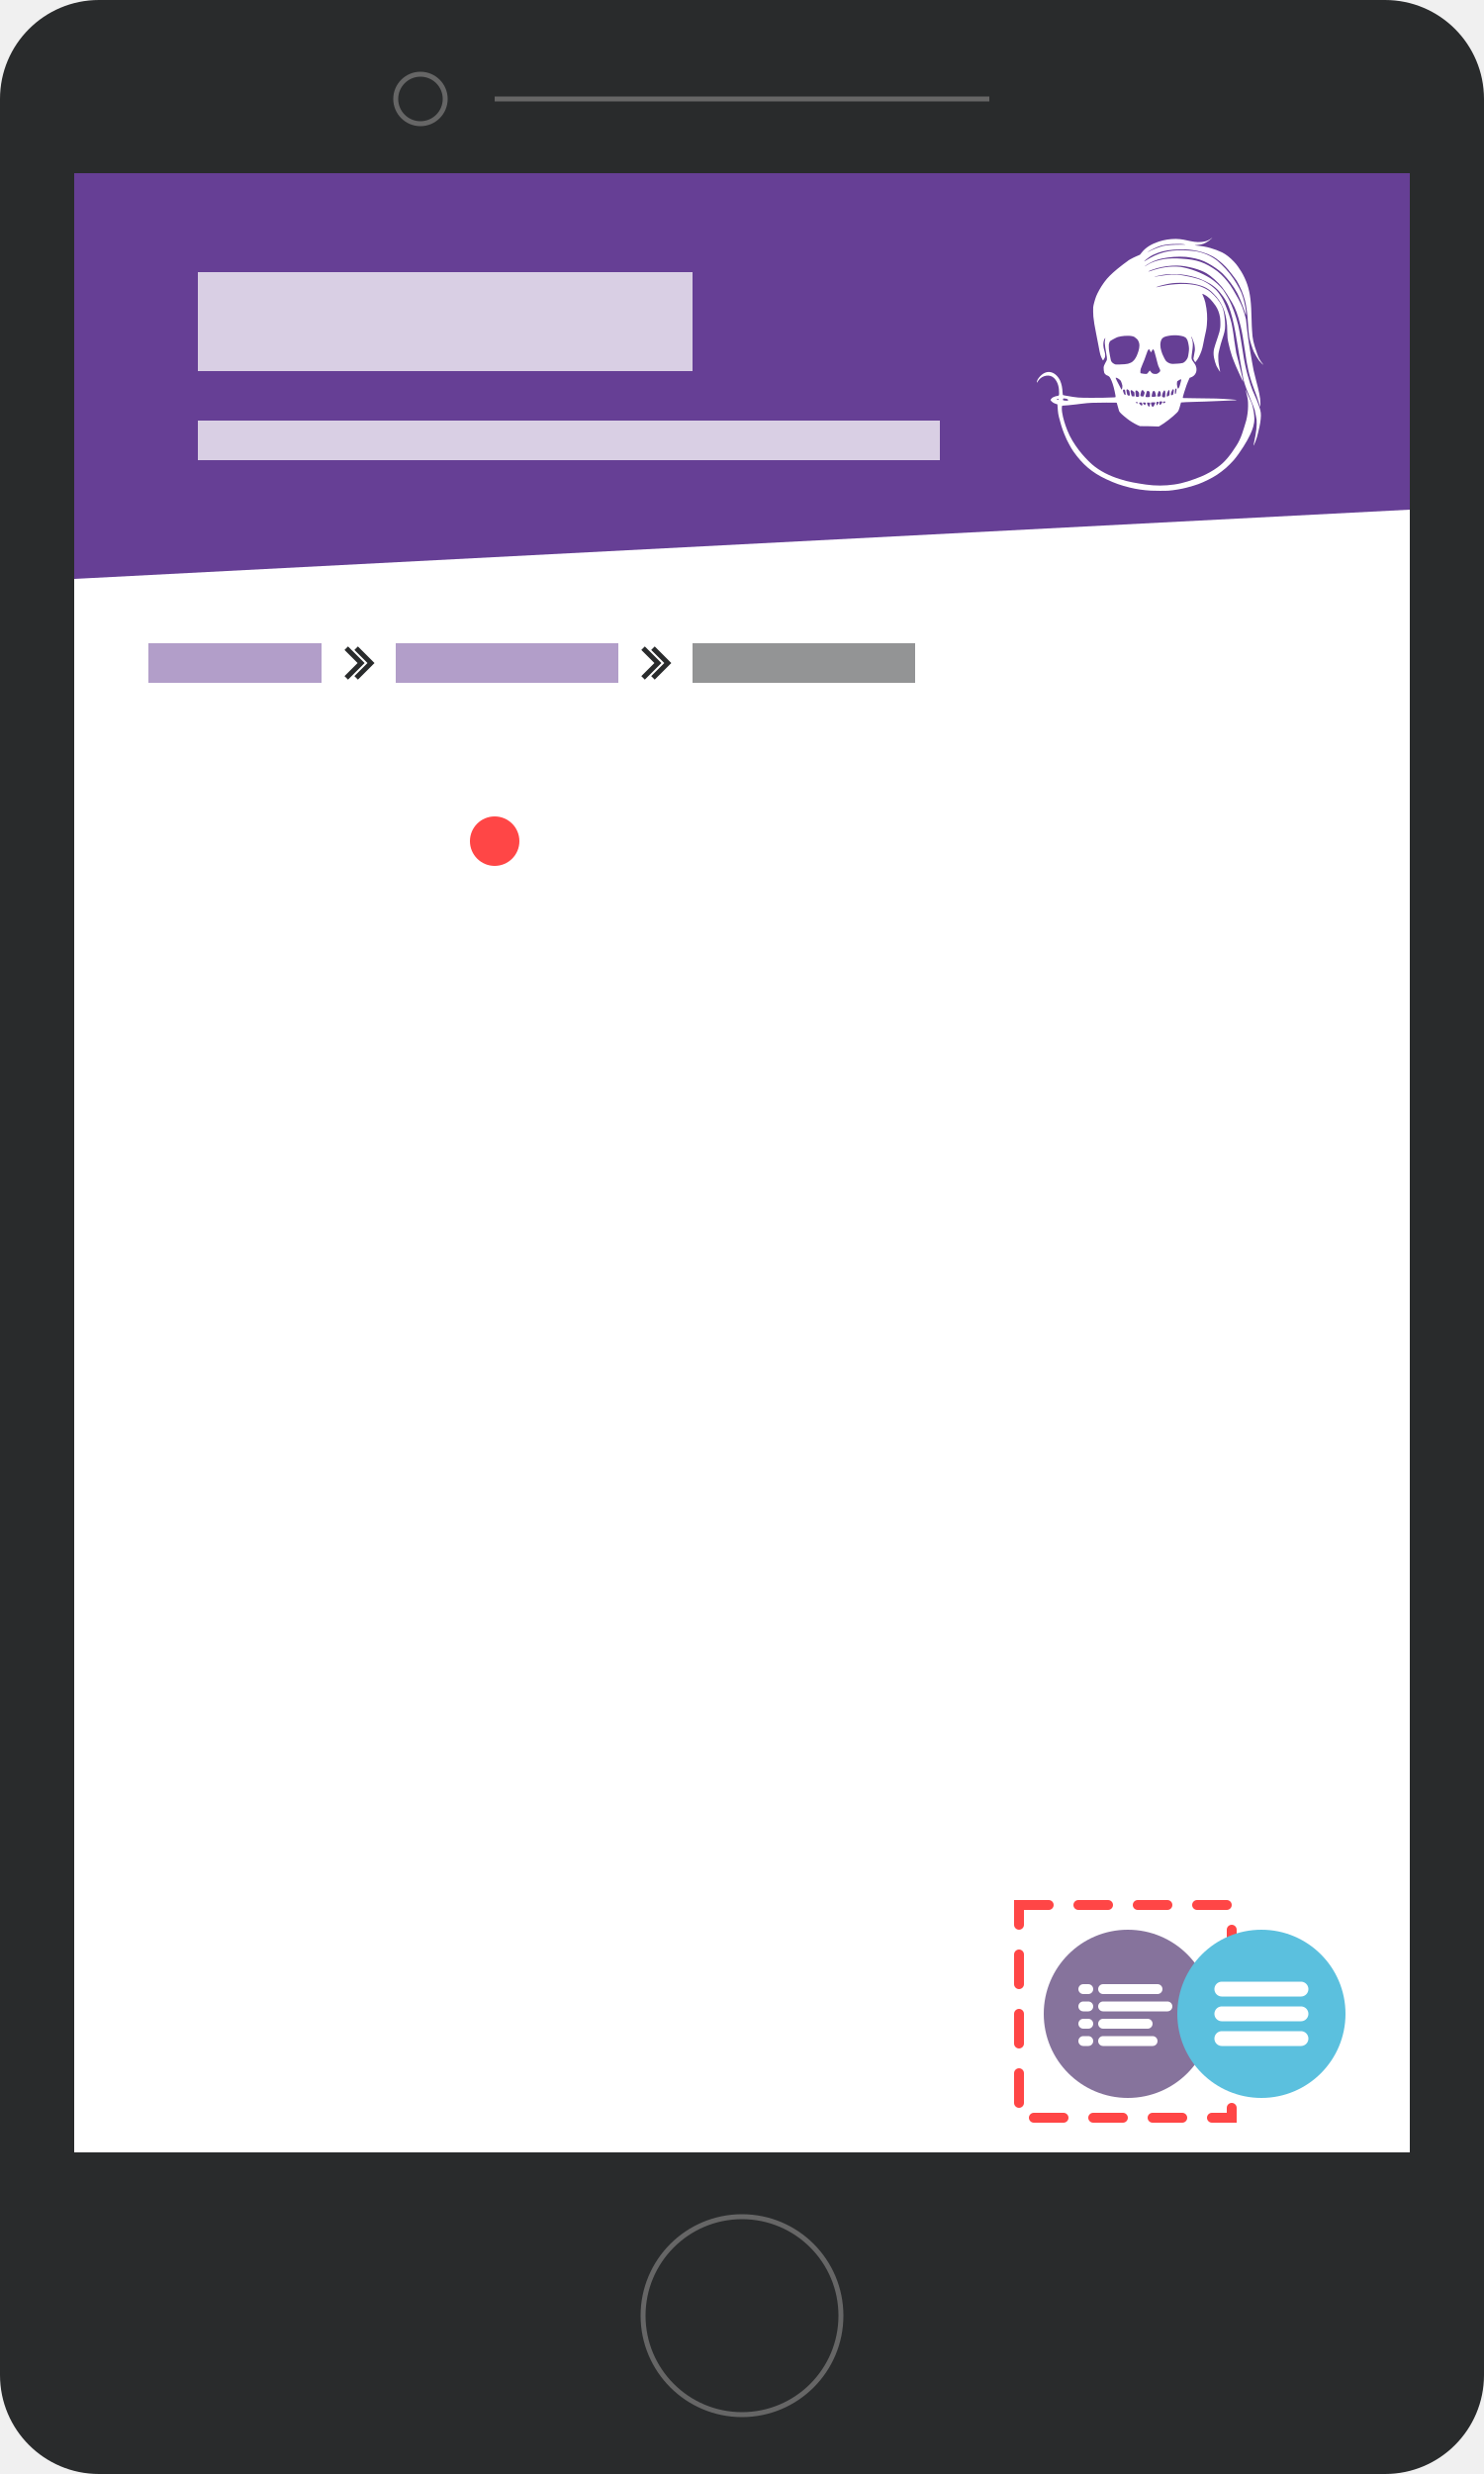
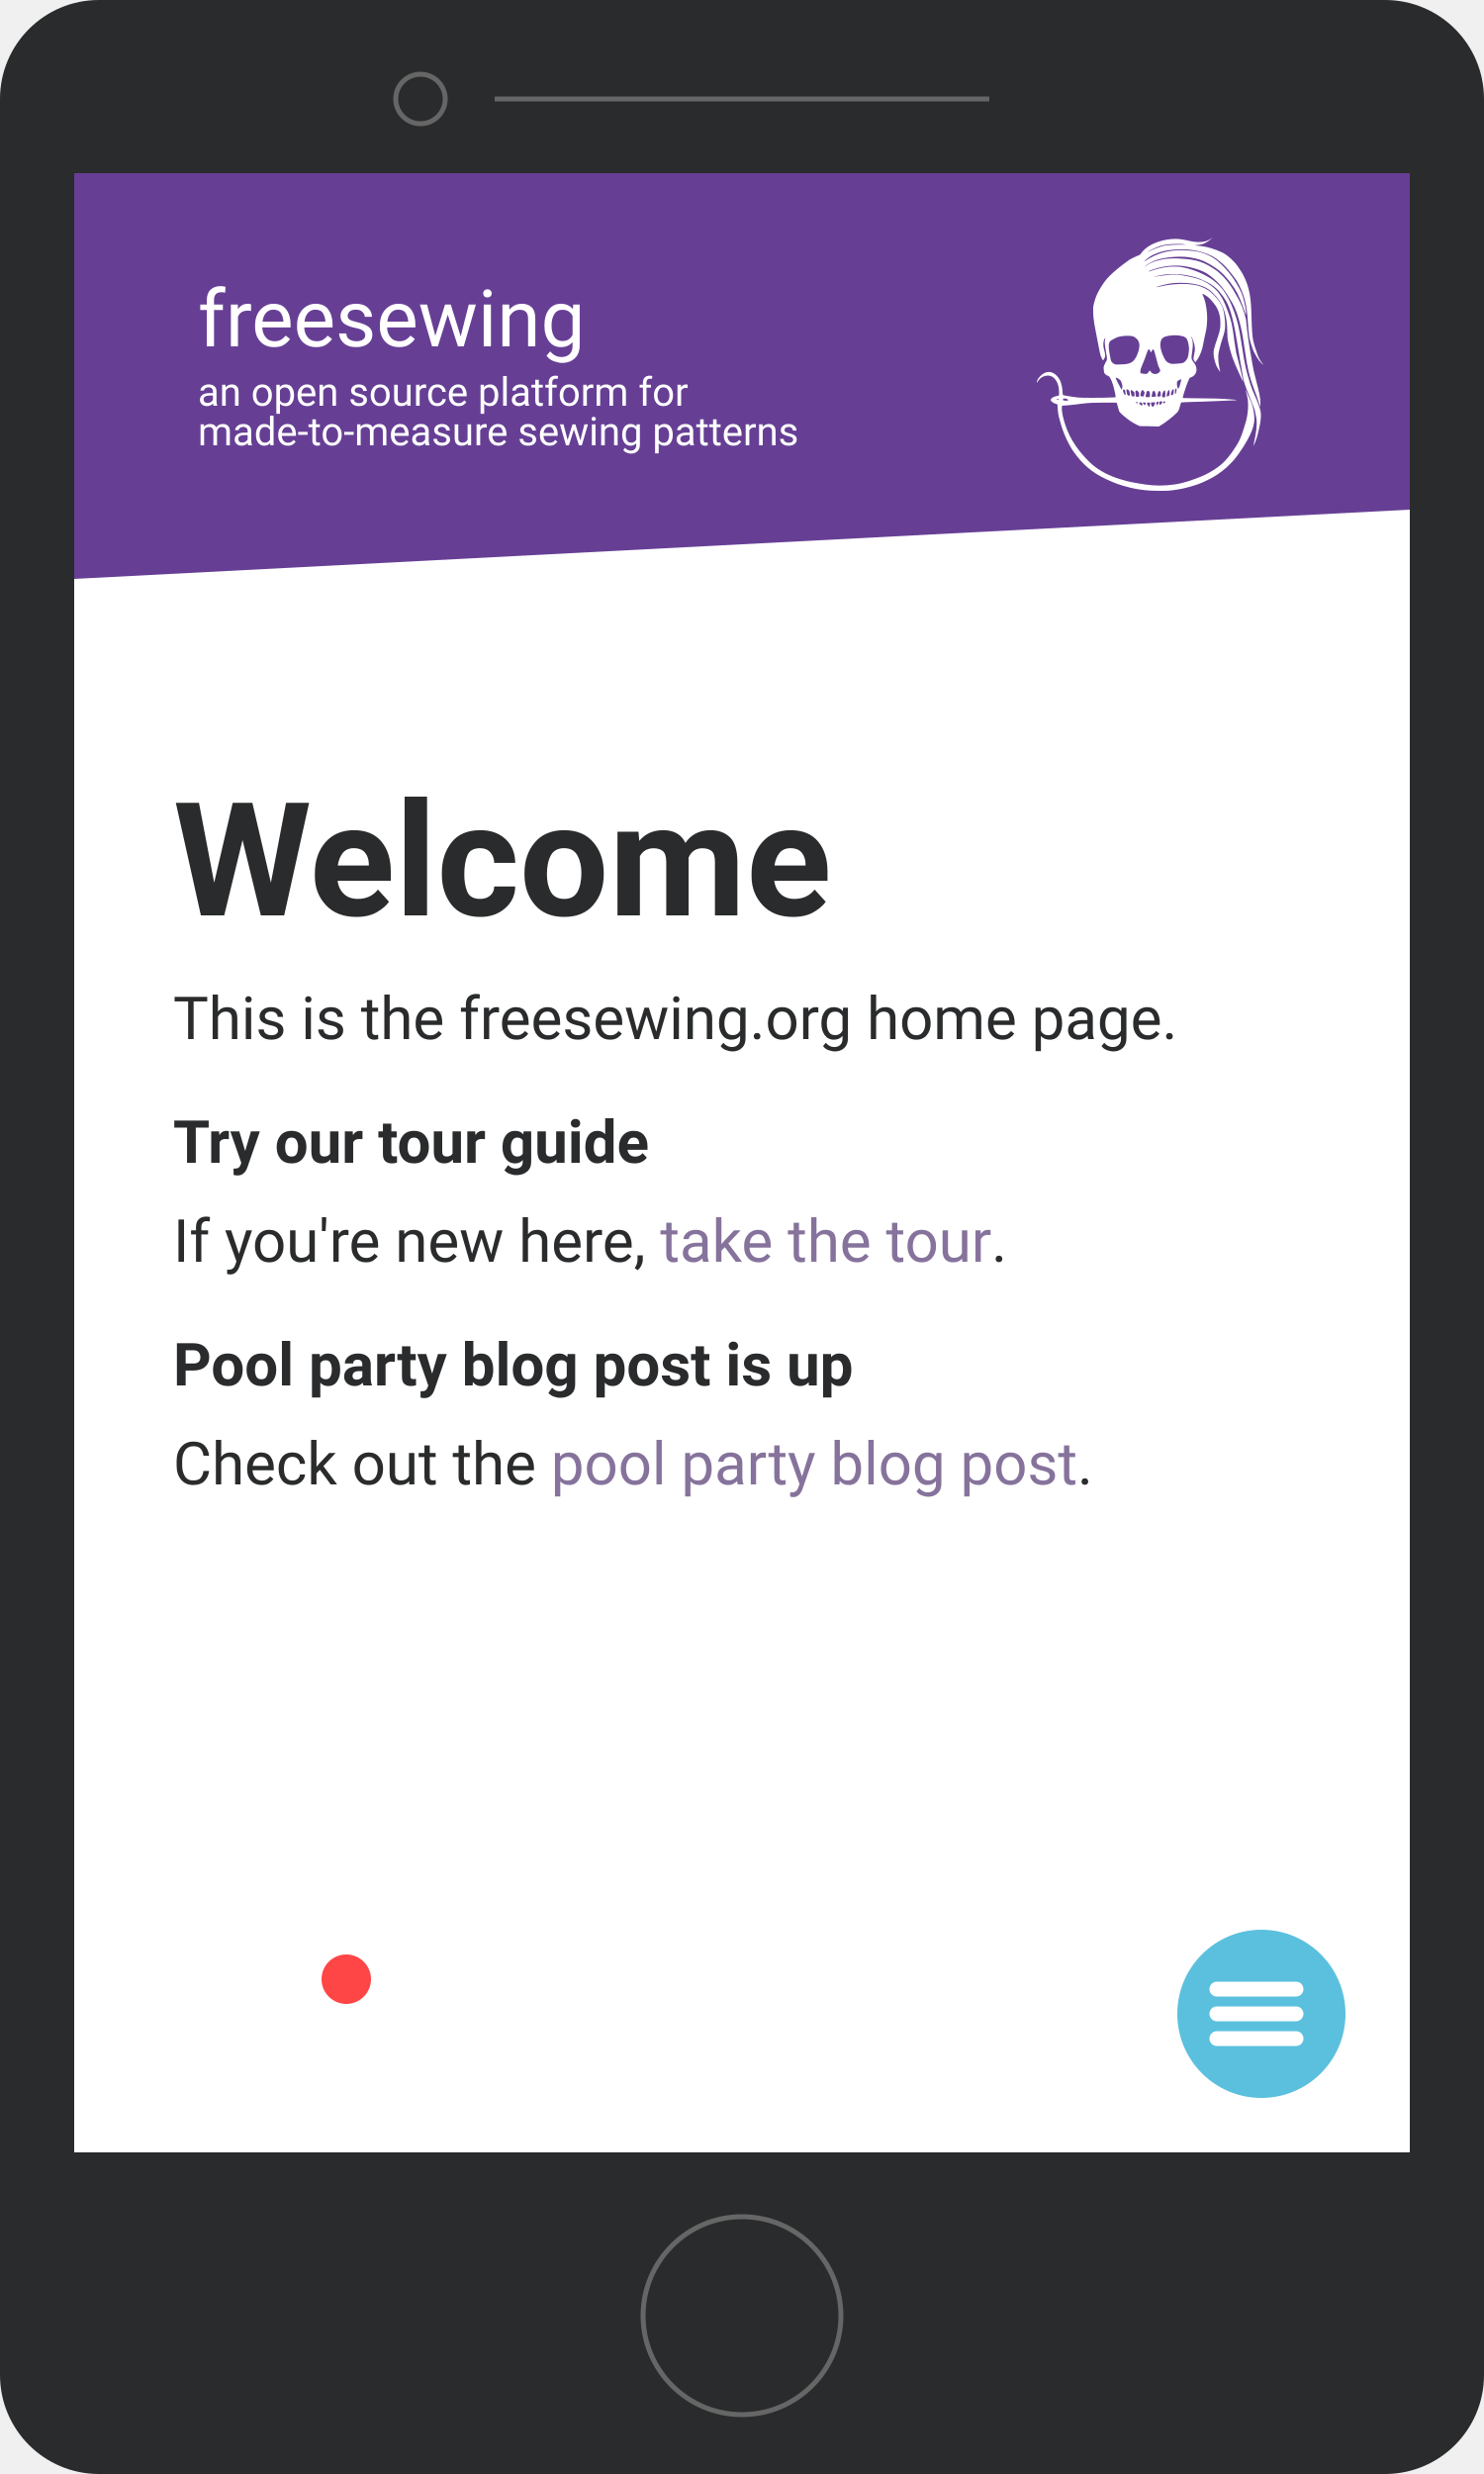
<svg xmlns="http://www.w3.org/2000/svg" xmlns:xlink="http://www.w3.org/1999/xlink" width="300" height="500" viewBox="0 0 300 500">
  <defs>
    <g id="raquo">
-       <path d="M 0 -3 L 3 0 L 0 3 M 2 -3 L 5 0 L 2 3" style="fill: none; stroke: #292b2c; stroke-width: 1" />
+       <path d="M 0 -1.5 L 1.5 0 L 0 1.5 M 1 -1.5 L 2.5 0 L 1 1.5" style="fill: none; stroke: #292b2c; stroke-width: 0.5" />
    </g>
  </defs>
-   <g id="phone">
+   <g>
    <rect height="500" width="300" rx="20" ry="20" x="0" y="0" style="fill: #292b2c; stroke: none" />
    <rect height="400" width="270" x="15" y="35" style="fill: #fff; stroke: none" />
    <circle cx="150" cy="468" r="20" style="fill: none; stroke: #666666; stroke-width: 1px" />
    <path d="M 100,20 L 200,20" style="fill: none; stroke: #666666; stroke-width: 1px" />
    <circle cx="85" cy="20" r="5" style="fill: none; stroke: #666666; stroke-width: 1px" />
  </g>
-   <rect height="1" width="1" x="-1" y="-1">
-     <animate attributeType="CSS" attributeName="visibility" from="hide" to="hide" begin="0;loop.end" dur="8s" id="loop" />
-   </rect>
-   <g id="site">
+   <g>
    <path d="M 15,35 L 285,35 L 285,103 L 15, 117 z" style="fill: #663f95; stroke: none" id="header" />
-     <rect height="20" width="100" x="40" y="55" style="fill: #fff; fill-opacity: 0.75; stroke: none" id="title" />
-     <rect height="8" width="150" x="40" y="85" style="fill: #fff; fill-opacity: 0.75; stroke: none" id="subtitle" />
-     <rect height="8" width="35" x="30" y="130" style="fill: #663f95; fill-opacity: 0.5; stroke: none" id="breadcrumb-1" />
-     <use x="70" y="134" xlink:href="#raquo" />
-     <rect height="8" width="45" x="80" y="130" style="fill: #663f95; fill-opacity: 0.5; stroke: none" id="breadcrumb-2" />
-     <use x="130" y="134" xlink:href="#raquo" />
-     <path d="M 206,385 l43,0 0,43 l-43,0 z" style="fill: none; stroke: #ff4646; stroke-width: 2px; stroke-dasharray: 6,6; stroke-linecap: round; stroke-dashoffset: 12;">
-       <animate attributeType="CSS" attributeName="stroke-dashoffset" from="0" to="12" begin="0s" dur="1s" repeatDur="indefinite" />
-     </path>
-     <circle cx="228" cy="407" r="17" style="fill: #86739c; stroke: none" id="toc-burger">
-       <animate attributeType="CSS" attributeName="fill-opacity" from="1" to="1" values="1; 0.4; 1" keyTimes="0; 0.5; 1" begin="0s" dur="1s" repeatDur="indefinite" />
-     </circle>
-     <path d="M 219, 402 l 1,0 m 3,0 l 11,0 m -15,3.5 l 1,0 m3,0 l 13,0 m -17,3.5 l 1,0 m 3,0 l9,0 m -13,3.5 l1,0 m3,0 l10,0" style="fill: none; stroke: #fff; stroke-width: 2; stroke-linecap: round;" />
-     <rect height="8" width="45" x="140" y="130" style="fill: #292b2c; fill-opacity: 0.5; stroke: none" />
-     <circle cx="255" cy="407" r="17" style="fill: #5bc0de; stroke: none" id="menu-burger" />
-     <path d="M 247, 407 l 16,0 m 0,5 l -16,0 m 0,-10 l 16,0" style="fill: none; stroke: #fff; stroke-width: 3; stroke-linecap: round;" />
+     <g id="title">
+       <text x="40" y="70" style="font-family: -apple-system, system-ui, BlinkMacSystemFont, 'Segoe UI', Roboto, 'Helvetica Neue', Arial, sans-serif; fill: #fff; font-size: 16px;">freesewing</text>
+       <text x="40" y="82" style="font-family: -apple-system, system-ui, BlinkMacSystemFont, 'Segoe UI', Roboto, 'Helvetica Neue', Arial, sans-serif; fill: #fff; font-size: 8px;">an open source platform for 
+                 <tspan x="40" dy="8">made-to-measure sewing patterns</tspan>
+       </text>
+     </g>
+     <g style="opacity: 0;">
+       <text x="40" y="135" style="font-family: -apple-system, system-ui, BlinkMacSystemFont, 'Segoe UI', Roboto, 'Helvetica Neue', Arial, sans-serif; fill: #86739c; font-size: 10px;">Home</text>
+       <use x="71" y="132" xlink:href="#raquo" />
+       <text x="78" y="135" style="font-family: -apple-system, system-ui, BlinkMacSystemFont, 'Segoe UI', Roboto, 'Helvetica Neue', Arial, sans-serif; fill: #292b2c; font-size: 10px;">About freesewing</text>
+       <animate attributeType="CSS" attributeName="opacity" from="0" to="1" begin="loop.begin+4s" dur="0.2s" fill="freeze" />
+       <animate attributeType="CSS" attributeName="opacity" from="1" to="0" begin="loop.begin+8s" dur="0.2s" fill="freeze" />
+     </g>
    <path transform="scale(1.6) translate(130,30)" style="fill: #FFFFFF;" d="m 15.421,31.975 c -0.938,-0.053 -1.841,-0.184 -2.656,-0.386 C 11.564,31.291 10.909,31.06 9.782,30.538 7.967,29.693 6.767,28.649 5.634,27.038 5.38,26.663 5.342,26.599 5.064,26.086 4.786,25.572 4.754,25.504 4.455,24.782 4.177,24.111 3.98,23.416 3.789,22.664 3.656,22.141 3.638,21.609 3.603,21.077 c -0.002,-0.002 -0.082,-0.028 -0.177,-0.059 -0.271,-0.084 -0.553,-0.238 -0.699,-0.493 0.164,-0.34 0.528,-0.457 0.871,-0.517 0.197,-0.025 0.216,-0.054 0.215,-0.343 0.008,-0.703 -0.127,-1.401 -0.633,-1.909 -0.551,-0.539 -1.452,-0.334 -1.913,0.217 -0.095,0.115 -0.192,0.294 -0.247,0.365 -0.05,-0.02 -0.02,-0.284 0.203,-0.579 0.914,-1.211 2.093,-0.913 2.711,0.296 0.203,0.475 0.288,0.886 0.322,1.569 0.007,0.137 0.021,0.249 0.032,0.265 0.015,0.02 0.117,0.045 0.355,0.087 1.548,0.271 1.57,0.272 3.379,0.272 1.246,-3.047887177e-4 1.744,-0.01 2.67,-0.052 0.22,-0.01 0.23,-0.012 0.248,-0.052 0.026,-0.057 -0.003,-0.256 -0.109,-0.731 C 10.671,18.682 10.511,18.198 10.302,17.8 c -0.084,-0.158 -0.116,-0.202 -0.194,-0.262 -0.051,-0.04 -0.116,-0.077 -0.143,-0.084 -0.173,-0.04 -0.374,-0.202 -0.442,-0.357 -0.044,-0.099 -0.093,-0.505 -0.082,-0.668 0.012,-0.166 0.081,-0.354 0.215,-0.588 0.153,-0.266 0.194,-0.353 0.206,-0.438 0.016,-0.118 -0.023,-0.422 -0.115,-0.897 -0.071,-0.367 -0.129,-0.788 -0.161,-1.181 -0.01,-0.116 0.016,-0.367 0.052,-0.514 0.03,-0.123 0.02,-0.153 -0.03,-0.089 -0.143,0.18 -0.22,0.543 -0.199,0.936 0.011,0.209 0.036,0.327 0.177,0.84 0.063,0.229 0.067,0.494 0.01,0.658 -0.04,0.114 -0.206,0.37 -0.237,0.365 -0.009,-0.002 -0.022,-0.013 -0.029,-0.026 C 9.194,15.255 9.079,14.994 9.029,14.817 8.979,14.639 8.885,14.18 8.799,13.696 8.704,13.162 8.576,12.507 8.48,12.057 8.332,11.37 8.179,10.426 8.145,9.988 8.118,9.652 8.106,9.002 8.123,8.806 8.144,8.554 8.352,7.795 8.505,7.41 8.674,6.982 9.078,6.262 9.393,5.825 9.45,5.745 9.531,5.633 9.572,5.576 9.913,5.102 10.421,4.594 11.196,3.951 11.52,3.682 12.373,3.029 12.4,3.029 c 0.008,0 0.029,-0.015 0.046,-0.034 0.079,-0.087 0.499,-0.337 0.768,-0.457 0.071,-0.032 0.199,-0.091 0.285,-0.131 0.085,-0.04 0.244,-0.11 0.354,-0.154 0.214,-0.087 0.187,-0.064 0.379,-0.329 0.549,-0.718 1.333,-1.124 2.173,-1.407 0.696,-0.228 1.41,-0.336 2.139,-0.34 1.484,0.006 2.354,0.672 3.829,0.284 0.261,-0.084 0.588,-0.263 0.718,-0.394 0.042,-0.042 0.082,-0.071 0.088,-0.065 C 23.196,0.019 22.91,0.287 22.751,0.4 c -0.51,0.362 -0.822,0.481 -1.396,0.535 -0.157,0.015 -0.313,0.031 -0.346,0.036 -0.106,0.016 -0.01,0.035 0.322,0.064 1.061,0.082 2.111,0.395 3.076,0.846 0.494,0.248 0.979,0.627 1.488,1.162 0.375,0.381 0.663,0.828 0.945,1.278 0.263,0.419 0.588,1.118 0.753,1.621 0.371,1.126 0.503,2.227 0.548,4.588 0.002,0.394 0.031,0.787 0.052,1.18 0.062,1.144 0.152,1.556 0.651,2.977 0.127,0.36 0.165,0.451 0.29,0.677 0.118,0.215 0.251,0.41 0.39,0.574 C 29.574,15.999 29.615,16.052 29.615,16.058 c 0,0.058 -0.354,-0.281 -0.525,-0.501 -0.163,-0.211 -0.515,-0.8 -0.658,-1.102 -0.19,-0.402 -0.527,-1.462 -0.593,-1.863 -0.048,-0.298 -0.134,-1.231 -0.166,-1.811 C 27.615,9.694 27.483,8.702 27.302,7.97 27.068,7.078 26.712,6.213 26.23,5.426 25.942,5.022 25.44,4.371 25.183,4.067 24.739,3.541 24.223,3.073 23.666,2.668 22.968,2.183 22.169,1.9 21.347,1.708 c -0.869,-0.176 -1.373,-0.223 -2.261,-0.21 -1.123,0.017 -2.075,0.168 -2.798,0.442 -0.494,0.187 -0.734,0.306 -1.07,0.53 -0.293,0.195 -0.683,0.524 -0.654,0.552 0.007,0.007 0.068,-0.027 0.137,-0.075 1.636,-1.04 2.88,-1.349 4.764,-1.342 0.45,0.017 1.151,0.069 1.397,0.105 1.106,0.129 2.101,0.568 2.975,1.247 0.226,0.188 0.81,0.759 1.026,1.002 0.702,0.756 1.271,1.627 1.755,2.535 0.373,0.692 0.566,1.464 0.711,2.232 0.08,0.441 0.096,0.581 0.095,0.846 -6.7276593019e-4,0.276 -0.017,0.267 -0.11,-0.056 C 27.231,9.176 27.087,8.856 26.969,8.526 26.799,8.043 26.531,7.417 26.331,7.039 25.835,6.126 25.202,5.309 24.481,4.564 24.369,4.455 24.16,4.275 24.018,4.165 23.432,3.71 22.801,3.318 22.13,3.003 21.408,2.688 20.638,2.55 19.862,2.45 c -1.042,-0.073 -2.091,5.76465010796e-4 -3.112,0.218 -0.645,0.143 -1.266,0.4 -1.821,0.759 -0.268,0.181 -0.349,0.245 -0.276,0.217 0.017,-0.006 0.16,-0.088 0.318,-0.182 0.621,-0.406 1.332,-0.586 2.05,-0.726 0.744,-0.107 1.498,-0.128 2.246,-0.062 1.984,0.116 2.959,0.446 4.527,1.572 0.64,0.501 1.177,1.126 1.649,1.784 0.218,0.315 0.496,0.785 1.02,1.722 0.182,0.325 0.422,0.838 0.523,1.117 0.157,0.433 0.404,1.253 0.438,1.456 0.087,0.738 0.142,1.48 0.25,2.216 0.024,0.142 0.074,0.482 0.112,0.755 0.038,0.273 0.096,0.642 0.129,0.819 0.108,0.583 0.233,1.301 0.277,1.59 0.111,0.738 0.254,1.393 0.516,2.363 0.181,0.669 0.331,1.283 0.395,1.621 0.128,0.666 0.135,0.733 0.144,1.237 0.005,0.322 0.002,0.47 -0.01,0.47 -0.01,0 -0.042,-0.08 -0.072,-0.177 C 29.034,20.787 28.853,20.23 28.77,20.008 28.598,19.543 28.495,19.264 28.399,19.008 28.114,18.25 27.875,17.456 27.72,16.757 27.55,15.989 27.463,15.486 27.287,14.256 27.064,12.694 26.931,11.942 26.741,11.161 26.409,9.792 26.095,8.928 25.676,8.229 25.286,7.548 24.866,6.888 24.389,6.264 23.91,5.665 22.978,4.831 22.441,4.521 21.985,4.257 21.514,4.071 20.761,3.858 20.093,3.69 19.399,3.554 18.708,3.547 c -0.918,0.001 -1.645,0.096 -2.518,0.329 -0.436,0.116 -1.048,0.348 -1.088,0.412 -0.018,0.029 0.013,0.022 0.307,-0.068 1.224,-0.422 2.449,-0.645 3.737,-0.509 1.331,0.224 2.628,0.723 3.777,1.433 0.611,0.414 1.172,0.911 1.627,1.493 0.395,0.602 0.769,1.222 1.046,1.891 0.456,1.102 0.824,2.215 1.017,3.391 0.135,0.781 0.273,1.561 0.388,2.346 0.114,0.793 0.202,1.296 0.318,1.819 0.167,0.822 0.398,1.628 0.654,2.426 0.213,0.642 0.309,0.888 0.562,1.437 0.179,0.372 0.321,0.758 0.465,1.144 0.178,0.457 0.329,0.917 0.315,1.408 -0.021,0.613 -0.106,1.139 -0.339,2.089 -0.083,0.422 -0.219,0.829 -0.371,1.231 -0.095,0.232 -0.203,0.457 -0.219,0.457 -0.024,0 -0.017,-0.043 0.071,-0.438 0.128,-0.577 0.208,-1.031 0.277,-1.58 0.045,-0.358 0.064,-0.995 0.036,-1.224 -0.023,-0.186 -0.191,-1.042 -0.245,-1.25 -0.059,-0.223 -0.292,-0.824 -0.616,-1.587 -0.295,-0.761 -0.627,-1.514 -0.813,-2.311 -0.048,-0.257 -0.173,-0.977 -0.259,-1.492 -0.039,-0.232 -0.116,-0.675 -0.172,-0.983 -0.145,-0.8 -0.155,-0.859 -0.354,-2.113 -0.289,-1.821 -0.513,-2.871 -0.839,-3.941 C 25.188,8.421 24.78,7.689 24.08,6.86 23.762,6.482 23.399,6.173 22.898,5.853 22.635,5.685 21.974,5.362 21.581,5.209 21.008,4.985 19.946,4.739 19.276,4.673 c -0.392,-0.038 -1.667,-0.045 -1.966,-0.01 -0.465,0.054 -1.376,0.243 -1.43,0.297 -0.025,0.025 0.024,0.022 0.104,-0.007 0.037,-0.013 0.11,-0.029 0.162,-0.036 0.052,-0.007 0.192,-0.028 0.31,-0.046 1.285,-0.202 1.994,-0.229 2.863,-0.108 0.881,0.161 1.793,0.324 2.625,0.672 0.557,0.278 0.974,0.548 1.385,0.898 0.345,0.293 0.509,0.474 0.777,0.86 0.208,0.298 0.297,0.448 0.448,0.749 0.222,0.445 0.322,0.684 0.552,1.32 0.041,0.114 0.118,0.326 0.171,0.472 0.106,0.292 0.269,0.834 0.32,1.068 0.086,0.392 0.196,1.021 0.251,1.435 0.033,0.251 0.076,0.577 0.095,0.724 0.055,0.422 0.219,1.48 0.249,1.613 0.163,0.7 0.38,1.385 0.534,2.087 0.035,0.161 0.113,0.499 0.173,0.75 0.13,0.541 0.169,0.732 0.159,0.772 -0.005,0.02 -0.02,0.002 -0.046,-0.056 -0.021,-0.047 -0.15,-0.319 -0.286,-0.604 -0.388,-0.818 -0.748,-1.65 -1.057,-2.501 -0.156,-0.456 -0.357,-1.203 -0.469,-1.742 -0.112,-0.539 -0.122,-0.641 -0.138,-1.354 -0.008,-0.365 -0.02,-0.734 -0.026,-0.819 C 24.98,10.304 24.766,9.369 24.51,8.815 24.181,8.101 23.875,7.654 23.348,7.119 22.976,6.712 22.532,6.396 22.024,6.187 21.107,5.835 20.12,5.718 19.144,5.724 c -0.844,0.013 -1.209,0.054 -1.929,0.213 -0.523,0.116 -0.939,0.238 -1.095,0.322 -0.075,0.041 -0.038,0.036 0.246,-0.03 0.231,-0.054 0.666,-0.139 1.06,-0.208 0.585,-0.102 1.709,-0.179 2.282,-0.157 0.822,0.032 1.556,0.151 1.992,0.324 0.452,0.176 0.895,0.39 1.265,0.706 0.637,0.56 1.09,1.116 1.389,1.705 0.17,0.334 0.298,0.83 0.362,1.397 0.066,0.587 0.077,0.754 0.077,1.104 0.02,0.582 -0.161,1.13 -0.342,1.673 -0.152,0.448 -0.276,0.903 -0.387,1.362 -0.134,0.556 -0.145,0.647 -0.134,1.147 -0.007,0.48 0.097,0.949 0.184,1.419 0.019,0.102 0.039,0.205 0.044,0.228 0.01,0.043 0.01,0.043 -0.027,0.009 -0.043,-0.038 -0.328,-0.508 -0.432,-0.71 -0.266,-0.678 -0.484,-1.472 -0.297,-2.196 0.08,-0.302 0.171,-0.588 0.469,-1.466 0.213,-0.63 0.241,-0.743 0.304,-1.216 0.037,-0.277 0.021,-0.973 -0.028,-1.27 C 24.054,9.521 23.871,9.04 23.59,8.621 23.441,8.398 23.054,7.919 22.889,7.753 22.673,7.537 22.396,7.334 22.15,7.212 21.896,7.085 21.865,7.09 21.948,7.239 c 0.103,0.185 0.289,0.709 0.345,0.972 0.227,1.069 0.276,1.794 0.191,2.821 -0.039,0.526 -0.169,1.039 -0.284,1.552 -0.141,0.588 -0.201,1.195 -0.403,1.767 -0.19,0.505 -0.405,1.003 -0.772,1.406 -0.02,0 -0.131,-0.176 -0.191,-0.302 -0.027,-0.057 -0.049,-0.131 -0.049,-0.164 8.04642692e-5,-0.033 0.043,-0.269 0.095,-0.524 0.101,-0.494 0.107,-0.559 0.077,-0.891 -0.026,-0.292 -0.042,-0.364 -0.154,-0.707 -0.111,-0.341 -0.223,-0.592 -0.277,-0.621 -0.043,-0.023 -0.047,0.009 -0.009,0.064 0.043,0.061 0.126,0.305 0.154,0.45 0.064,0.337 0.053,0.685 -0.041,1.349 -0.113,0.794 -0.11,0.912 0.025,1.125 0.044,0.069 0.153,0.225 0.242,0.345 0.256,0.324 0.35,0.77 0.217,1.166 -0.103,0.3 -0.36,0.521 -0.653,0.624 l -0.15,0.048 c -0.138,0.302 -0.272,0.606 -0.388,0.918 -0.2,0.544 -0.492,1.51 -0.48,1.59 0.004,0.025 0.023,0.042 0.057,0.051 0.028,0.008 0.637,0.018 1.354,0.023 2.624,0.019 3.274,0.039 4.648,0.145 0.568,0.044 0.757,0.069 0.729,0.098 -0.005,0.005 -0.086,0.012 -0.179,0.015 -0.441,0.017 -1.83,0.078 -2.154,0.095 -0.356,0.018 -0.757,0.034 -1.699,0.069 -0.261,0.01 -0.822,0.025 -1.246,0.035 -0.703,0.016 -1.719,0.062 -1.735,0.078 -0.004,0.004 -0.036,0.118 -0.071,0.253 -0.085,0.326 -0.146,0.524 -0.221,0.712 -0.056,0.141 -0.076,0.17 -0.226,0.326 -0.487,0.504 -1.573,1.346 -2.139,1.658 l -0.164,0.091 -0.164,-0.007 c -0.568,-0.025 -1.955,-0.053 -2.035,-0.041 -0.134,0.02 -0.211,-0.001 -0.489,-0.137 -0.442,-0.215 -0.929,-0.515 -1.262,-0.777 -0.666,-0.524 -0.968,-0.808 -1.053,-0.992 -0.022,-0.047 -0.092,-0.294 -0.155,-0.547 -0.063,-0.253 -0.125,-0.475 -0.138,-0.492 -0.021,-0.029 -0.095,-0.031 -1.348,-0.029 -1.577,0.002 -2.169,0.027 -2.963,0.127 -0.076,0.01 -0.216,0.026 -0.31,0.036 -0.095,0.01 -0.343,0.041 -0.552,0.069 -0.469,0.062 -1.488,0.155 -1.704,0.155 -0.073,0 -0.088,0.429 -0.03,0.824 0.12,0.781 0.362,1.535 0.65,2.269 0.356,0.917 0.882,1.752 1.474,2.532 0.44,0.58 1.109,1.305 1.629,1.767 1.015,0.884 2.259,1.489 3.543,1.883 1.068,0.361 2.184,0.523 3.294,0.691 1.181,0.172 2.395,0.164 3.575,-0.008 1.169,-0.156 2.283,-0.564 3.375,-0.994 0.678,-0.274 1.534,-0.752 2.095,-1.168 0.993,-0.705 1.694,-1.666 2.341,-2.675 0.668,-0.986 0.949,-2.138 1.29,-3.259 0.147,-0.597 0.226,-1.212 0.231,-1.827 0.002,-0.686 -0.029,-0.919 -0.216,-1.613 -0.018,-0.066 -0.037,-0.183 -0.042,-0.259 -0.009,-0.127 -0.008,-0.135 0.017,-0.104 0.015,0.018 0.027,0.057 0.027,0.086 3.7970328056e-4,0.069 0.079,0.256 0.392,0.932 0.258,0.556 0.305,0.659 0.357,0.86 0.143,0.547 0.251,1.1 0.258,1.667 0.02,0.722 -0.224,1.409 -0.527,2.052 -0.293,0.601 -0.439,0.86 -0.865,1.544 -0.347,0.556 -0.877,1.293 -1.204,1.673 -0.216,0.251 -0.777,0.813 -0.99,0.993 -0.821,0.693 -1.393,1.072 -2.277,1.507 -0.949,0.469 -1.405,0.635 -2.673,0.975 -0.66,0.177 -1.591,0.333 -2.363,0.396 -0.289,0.023 -1.682,0.017 -2.164,-0.011 z m 0.397,-10.771 c 0.102,-0.176 0.171,-0.349 0.148,-0.372 -0.007,-0.007 -0.12,-0.013 -0.251,-0.013 -0.27,0 -0.294,0.009 -0.294,0.111 0,0.113 0.082,0.341 0.152,0.42 0.019,0.021 0.046,0.029 0.088,0.026 0.057,-0.005 0.066,-0.015 0.157,-0.172 z m -0.579,0.102 c 0.032,-0.077 0.089,-0.422 0.072,-0.439 -0.008,-0.008 -0.096,-0.014 -0.198,-0.014 l -0.184,0 0.003,0.083 c 0.003,0.086 0.049,0.196 0.143,0.344 0.066,0.104 0.128,0.113 0.164,0.026 z m -0.919,-0.128 c 0.045,-0.04 0.039,-0.095 -0.022,-0.218 -0.03,-0.059 -0.057,-0.111 -0.061,-0.115 -0.016,-0.017 -0.292,0.002 -0.312,0.021 -0.03,0.03 0.059,0.171 0.173,0.276 0.076,0.07 0.097,0.081 0.14,0.073 0.028,-0.005 0.065,-0.022 0.082,-0.038 z m 1.927,-0.055 c 0.067,-0.072 0.184,-0.327 0.161,-0.35 -0.008,-0.008 -0.067,-0.016 -0.131,-0.019 -0.154,-0.006 -0.166,0.01 -0.166,0.216 0,0.151 0.017,0.22 0.055,0.22 0.011,0 0.047,-0.03 0.081,-0.067 z m -1.567,0.032 c 0.033,-0.018 0.086,-0.162 0.086,-0.235 0,-0.057 -0.057,-0.08 -0.204,-0.082 -0.202,-0.003 -0.209,0.055 -0.028,0.244 0.094,0.098 0.097,0.099 0.146,0.073 z m 1.997,-0.076 c 0.071,-0.065 0.176,-0.25 0.176,-0.312 0,-0.047 -0.02,-0.056 -0.161,-0.07 -0.143,-0.015 -0.174,0.003 -0.201,0.115 -0.038,0.157 0.007,0.327 0.087,0.327 0.019,0 0.064,-0.027 0.1,-0.059 z m -2.962,-0.148 c 0.034,-0.018 0.042,-0.06 0.023,-0.11 -0.008,-0.021 -0.037,-0.027 -0.128,-0.027 -0.065,0 -0.122,0.007 -0.127,0.015 -0.011,0.018 0.051,0.078 0.119,0.113 0.061,0.032 0.07,0.033 0.113,0.009 z m 3.392,-0.026 c 0.141,-0.059 0.191,-0.166 0.088,-0.187 -0.137,-0.027 -0.206,-0.004 -0.239,0.082 -0.027,0.07 -0.022,0.096 0.021,0.113 0.054,0.022 0.057,0.021 0.13,-0.009 z M 4.919,20.594 c 0.06,-0.031 0.062,-0.047 0.015,-0.113 -0.046,-0.065 -0.08,-0.082 -0.239,-0.121 -0.161,-0.039 -0.333,-0.043 -0.363,-0.007 -0.031,0.037 -0.043,0.16 -0.019,0.189 0.048,0.057 0.518,0.098 0.606,0.053 z m -1.159,-0.144 0.006,-0.058 -0.092,0.013 c -0.109,0.015 -0.169,0.036 -0.169,0.058 0,0.027 0.09,0.052 0.172,0.048 0.075,-0.003 0.078,-0.006 0.083,-0.061 z m 13.419,-0.277 c 0.038,-0.038 0.048,-0.099 0.061,-0.389 0.013,-0.278 -0.037,-0.474 -0.122,-0.474 -0.035,0 -0.091,0.068 -0.149,0.181 -0.075,0.148 -0.109,0.255 -0.134,0.427 -0.021,0.142 -0.02,0.153 0.01,0.187 0.087,0.097 0.268,0.134 0.334,0.069 z m -2.011,-0.017 c 0.056,-0.007 0.108,-0.024 0.117,-0.037 0.022,-0.031 0.007,-0.486 -0.018,-0.567 -0.029,-0.095 -0.097,-0.152 -0.206,-0.175 -0.09,-0.019 -0.098,-0.018 -0.126,0.018 -0.059,0.073 -0.22,0.658 -0.198,0.717 0.02,0.052 0.211,0.072 0.43,0.045 z m -1.277,-0.056 c 0.026,-0.014 0.03,-0.045 0.03,-0.249 l 0,-0.233 -0.067,-0.099 c -0.082,-0.121 -0.176,-0.186 -0.278,-0.195 -0.114,-0.009 -0.125,0.022 -0.112,0.316 0.013,0.314 0.032,0.409 0.09,0.46 0.043,0.038 0.055,0.04 0.177,0.028 0.072,-0.007 0.144,-0.019 0.161,-0.028 z m 2.078,-0.006 c 0.107,-0.032 0.107,-0.033 0.057,-0.282 -0.036,-0.178 -0.097,-0.345 -0.145,-0.402 -0.025,-0.029 -0.042,-0.033 -0.102,-0.023 -0.04,0.007 -0.086,0.019 -0.102,0.028 -0.041,0.021 -0.131,0.315 -0.155,0.501 -0.027,0.21 -0.011,0.224 0.228,0.211 0.071,-0.004 0.17,-0.019 0.22,-0.034 z m 0.547,-0.018 c 0.056,-0.015 0.112,-0.035 0.124,-0.045 0.016,-0.013 0.023,-0.075 0.023,-0.22 0,-0.183 -0.004,-0.21 -0.045,-0.292 -0.086,-0.172 -0.182,-0.184 -0.255,-0.033 -0.055,0.114 -0.131,0.373 -0.143,0.49 l -0.01,0.089 0.067,0.011 c 0.037,0.006 0.075,0.014 0.084,0.017 0.032,0.011 0.053,0.009 0.155,-0.018 z m -2.029,-0.013 c 0.01,-0.012 0.046,-0.121 0.08,-0.241 l 0.062,-0.219 -0.045,-0.088 c -0.024,-0.048 -0.076,-0.122 -0.115,-0.164 -0.089,-0.097 -0.144,-0.101 -0.218,-0.016 -0.059,0.068 -0.087,0.148 -0.14,0.414 l -0.037,0.184 0.044,0.066 c 0.048,0.072 0.068,0.079 0.246,0.083 0.067,0.002 0.112,-0.005 0.124,-0.019 z m 3.082,-0.01 c 0.038,-0.017 0.097,-0.058 0.131,-0.09 l 0.062,-0.059 0.011,-0.207 c 0.012,-0.227 -0.004,-0.33 -0.061,-0.41 -0.035,-0.049 -0.038,-0.05 -0.061,-0.019 -0.043,0.057 -0.171,0.323 -0.199,0.412 -0.027,0.087 -0.051,0.344 -0.035,0.384 0.012,0.03 0.071,0.026 0.152,-0.011 z m -4.223,-0.011 c 0.005,-0.014 0.002,-0.128 -0.007,-0.252 l -0.017,-0.226 -0.099,-0.1 c -0.118,-0.12 -0.251,-0.197 -0.31,-0.182 -0.078,0.02 -0.078,0.167 -0.002,0.489 0.028,0.117 0.056,0.192 0.088,0.235 l 0.048,0.062 0.145,0 c 0.113,0 0.147,-0.006 0.155,-0.026 z M 12.742,19.93 c 0.035,-0.076 -0.029,-0.516 -0.086,-0.59 -0.053,-0.069 -0.194,-0.169 -0.239,-0.169 -0.06,0 -0.1,0.057 -0.1,0.142 0,0.091 0.083,0.476 0.118,0.547 0.058,0.118 0.264,0.165 0.307,0.07 z m 5.412,-0.041 c 0.069,-0.029 0.081,-0.06 0.131,-0.34 0.039,-0.218 0.03,-0.33 -0.028,-0.372 -0.049,-0.036 -0.063,-0.027 -0.133,0.081 -0.115,0.179 -0.165,0.331 -0.166,0.505 l -5.9364559137e-4,0.151 0.07,0 c 0.038,0 0.096,-0.011 0.127,-0.024 z m -5.936,-0.114 c -0.006,-0.13 -0.072,-0.522 -0.091,-0.542 -0.027,-0.028 -0.208,-0.035 -0.225,-0.008 -0.042,0.067 -0.002,0.264 0.106,0.513 0.041,0.096 0.106,0.144 0.18,0.136 0.03,-0.004 0.034,-0.015 0.03,-0.099 z m 6.323,-0.033 c 0.033,-0.021 0.067,-0.163 0.101,-0.42 0.033,-0.252 0.028,-0.27 -0.07,-0.238 -0.044,0.014 -0.066,0.035 -0.081,0.075 -0.02,0.054 -0.054,0.56 -0.04,0.585 0.01,0.017 0.06,0.016 0.089,-0.003 z m -6.787,-0.584 c 0.036,-0.072 0.069,-0.339 0.056,-0.453 -0.011,-0.095 -0.137,-0.483 -0.19,-0.583 -0.079,-0.151 -0.472,-0.417 -0.615,-0.417 -0.074,0 -0.055,0.067 0.111,0.402 0.207,0.418 0.537,1.049 0.562,1.077 0.029,0.033 0.049,0.026 0.075,-0.026 z m 7.165,-0.121 c 0.061,-0.087 0.093,-0.163 0.154,-0.373 0.167,-0.571 0.199,-0.727 0.151,-0.746 -0.05,-0.019 -0.152,0.024 -0.32,0.136 l -0.163,0.108 -0.02,0.095 c -0.034,0.162 -0.027,0.343 0.021,0.546 0.056,0.238 0.073,0.282 0.112,0.282 0.017,0 0.046,-0.021 0.065,-0.047 z M 15.009,17.126 c 0.057,-0.056 0.134,-0.155 0.173,-0.219 0.038,-0.065 0.076,-0.115 0.084,-0.112 0.014,0.005 0.076,0.08 0.203,0.244 0.1,0.13 0.221,0.183 0.444,0.196 0.229,0.013 0.33,-0.021 0.507,-0.17 0.221,-0.186 0.225,-0.238 0.046,-0.596 -0.115,-0.229 -0.138,-0.295 -0.226,-0.626 -0.054,-0.204 -0.12,-0.464 -0.147,-0.578 -0.071,-0.304 -0.164,-0.647 -0.235,-0.862 -0.06,-0.182 -0.121,-0.285 -0.172,-0.285 -0.031,0 -0.152,0.175 -0.198,0.286 -0.021,0.052 -0.047,0.094 -0.057,0.094 -0.023,-3.89742961e-5 -0.098,-0.118 -0.152,-0.241 -0.023,-0.052 -0.06,-0.11 -0.081,-0.129 l -0.039,-0.034 -0.055,0.064 c -0.093,0.107 -0.138,0.212 -0.3,0.688 -0.175,0.515 -0.227,0.651 -0.468,1.215 -0.209,0.49 -0.236,0.581 -0.249,0.843 -0.011,0.225 -0.003,0.252 0.076,0.252 0.026,0 0.071,0.008 0.101,0.019 0.074,0.026 0.44,0.066 0.551,0.06 0.086,-0.004 0.097,-0.01 0.195,-0.107 z m -2.912,-1.12 c 0.371,-0.035 0.478,-0.06 0.733,-0.175 0.384,-0.151 0.597,-0.498 0.776,-0.85 0.175,-0.416 0.351,-0.87 0.356,-1.328 -9.2679740428e-4,-0.234 -0.049,-0.423 -0.164,-0.637 -0.072,-0.134 -0.168,-0.23 -0.442,-0.438 -0.359,-0.232 -1.259,-0.175 -1.694,-0.1 -0.391,0.073 -0.503,0.104 -0.638,0.179 -0.071,0.039 -0.241,0.128 -0.377,0.197 -0.258,0.131 -0.381,0.217 -0.434,0.304 -0.017,0.028 -0.052,0.117 -0.078,0.197 -0.045,0.143 -0.046,0.152 -0.038,0.493 -0.005,0.348 0.08,0.687 0.134,1.029 0.03,0.194 0.073,0.418 0.096,0.496 0.023,0.078 0.041,0.158 0.041,0.178 0.075,0.242 0.351,0.421 0.587,0.488 0.075,0.016 0.861,-0.006 1.142,-0.033 z m 7.351,-0.158 c 0.223,-0.07 0.528,-0.41 0.628,-0.701 0.018,-0.051 0.041,-0.151 0.052,-0.221 0.011,-0.07 0.035,-0.228 0.055,-0.351 0.059,-0.379 0.061,-0.61 0.008,-0.931 -0.081,-0.492 -0.155,-0.722 -0.276,-0.867 -0.024,-0.029 -0.044,-0.061 -0.044,-0.072 0,-0.031 -0.199,-0.151 -0.345,-0.208 -0.738,-0.213 -1.559,-0.19 -2.293,0.019 -0.341,0.111 -0.507,0.296 -0.584,0.652 -0.121,0.528 0.028,1.058 0.212,1.552 0.111,0.294 0.396,0.823 0.49,0.91 0.24,0.214 0.54,0.347 0.864,0.336 0.412,-0.034 0.829,-0.02 1.233,-0.12 z M 15.14,1.781 c 0.392,-0.221 1.312,-0.586 1.788,-0.709 0.424,-0.11 1.434,-0.182 2.382,-0.171 0.29,0.003 0.502,-3.191717485148e-4 0.483,-0.008 -0.019,-0.008 -0.139,-0.029 -0.267,-0.047 -0.184,-0.026 -0.332,-0.032 -0.707,-0.031 -0.963,0.002 -1.538,0.063 -2.139,0.226 -0.437,0.119 -1.443,0.594 -1.656,0.782 -0.071,0.063 -0.068,0.062 0.116,-0.041 z">
        </path>
+   </g>
+   <g>
+     <g id="about" style="opacity: 0;">
+       <text x="35" y="185" style="font-family: -apple-system, system-ui, BlinkMacSystemFont, 'Segoe UI', Roboto, 'Helvetica Neue', Arial, sans-serif; fill: #292b2c; font-size: 32px; font-weight: bold;">About
+                 <tspan x="35" dy="30">freesewing</tspan>
+       </text>
+       <text x="35" y="240" style="font-family: -apple-system, system-ui, BlinkMacSystemFont, 'Segoe UI', Roboto, 'Helvetica Neue', Arial, sans-serif; fill: #292b2c; font-size: 12px;">This is a long page.</text>
+       <text x="35" y="260" style="font-family: -apple-system, system-ui, BlinkMacSystemFont, 'Segoe UI', Roboto, 'Helvetica Neue', Arial, sans-serif; fill: #292b2c; font-size: 12px;">It has a bunch of paragraphs.</text>
+       <text x="35" y="280" style="font-family: -apple-system, system-ui, BlinkMacSystemFont, 'Segoe UI', Roboto, 'Helvetica Neue', Arial, sans-serif; fill: #292b2c; font-size: 12px;">And many subtitles.</text>
+       <text x="35" y="300" style="font-family: -apple-system, system-ui, BlinkMacSystemFont, 'Segoe UI', Roboto, 'Helvetica Neue', Arial, sans-serif; fill: #292b2c; font-size: 12px;">They are linked to in the ToC.</text>
+       <text x="35" y="330" style="font-family: -apple-system, system-ui, BlinkMacSystemFont, 'Segoe UI', Roboto, 'Helvetica Neue', Arial, sans-serif; fill: #292b2c; font-size: 22px; font-weight: bold;">What is freesewing?</text>
+       <text x="35" y="350" style="font-family: -apple-system, system-ui, BlinkMacSystemFont, 'Segoe UI', Roboto, 'Helvetica Neue', Arial, sans-serif; fill: #292b2c; font-size: 12px;">More paragraphs.</text>
+       <text x="35" y="370" style="font-family: -apple-system, system-ui, BlinkMacSystemFont, 'Segoe UI', Roboto, 'Helvetica Neue', Arial, sans-serif; fill: #292b2c; font-size: 12px;">Because, you know.</text>
+       <text x="35" y="400" style="font-family: -apple-system, system-ui, BlinkMacSystemFont, 'Segoe UI', Roboto, 'Helvetica Neue', Arial, sans-serif; fill: #292b2c; font-size: 16px; font-weight: bold;">How is freesewing different?</text>
+       <text x="35" y="420" style="font-family: -apple-system, system-ui, BlinkMacSystemFont, 'Segoe UI', Roboto, 'Helvetica Neue', Arial, sans-serif; fill: #292b2c; font-size: 12px;">Good question.</text>
+       <g id="toc-icon">
+         <circle cx="228" cy="407" r="17" style="fill: #86739c; stroke: none" />
+         <path d="M 219, 402 l 1,0 m 3,0 l 11,0 m -15,3.5 l 1,0 m3,0 l 13,0 m -17,3.5 l 1,0 m 3,0 l9,0 m -13,3.5 l1,0 m3,0 l10,0" style="fill: none; stroke: #fff; stroke-width: 2; stroke-linecap: round;" />
+       </g>
+       <animate attributeType="CSS" attributeName="opacity" from="0" to="1" begin="loop.begin+4s" dur="0.2s" fill="freeze" />
+       <animate attributeType="CSS" attributeName="opacity" from="1" to="0" begin="loop.begin+9.5s" dur="0.2s" fill="freeze" />
+     </g>
+     <g id="home-page">
+       <text x="35" y="185" style="font-family: -apple-system, system-ui, BlinkMacSystemFont, 'Segoe UI', Roboto, 'Helvetica Neue', Arial, sans-serif; fill: #292b2c; font-size: 32px; font-weight: bold;">Welcome</text>
+       <text x="35" y="210" style="font-family: -apple-system, system-ui, BlinkMacSystemFont, 'Segoe UI', Roboto, 'Helvetica Neue', Arial, sans-serif; fill: #292b2c; font-size: 12px;">This is the freesewing.org home page.</text>
+       <text x="35" y="235" style="font-family: -apple-system, system-ui, BlinkMacSystemFont, 'Segoe UI', Roboto, 'Helvetica Neue', Arial, sans-serif; fill: #292b2c; font-size: 12px; font-weight: bold;">Try our tour guide</text>
+       <text x="35" y="255" style="font-family: -apple-system, system-ui, BlinkMacSystemFont, 'Segoe UI', Roboto, 'Helvetica Neue', Arial, sans-serif; fill: #292b2c; font-size: 12px;">If you're new here, 
+                 <tspan style="fill: #86739c;">take the tour</tspan>.</text>
+       <text x="35" y="280" style="font-family: -apple-system, system-ui, BlinkMacSystemFont, 'Segoe UI', Roboto, 'Helvetica Neue', Arial, sans-serif; fill: #292b2c; font-size: 12px; font-weight: bold;">Pool party blog post is up</text>
+       <text x="35" y="300" style="font-family: -apple-system, system-ui, BlinkMacSystemFont, 'Segoe UI', Roboto, 'Helvetica Neue', Arial, sans-serif; fill: #292b2c; font-size: 12px;">Check out the 
+                 <tspan style="fill: #86739c;">pool party blog post</tspan>.</text>
+       <animate attributeType="CSS" attributeName="opacity" from="1" to="0" begin="loop.begin+4s" dur="0.2s" fill="freeze" />
+       <animate attributeType="CSS" attributeName="opacity" from="0" to="1" begin="loop.begin+9.5s" dur="0.2s" fill="freeze" />
+     </g>
+   </g>
+   <g id="menu-icon">
+     <circle cx="255" cy="407" r="17" style="fill: #5bc0de; stroke: none" id="menu-burger" />
+     <path d="M 246, 407 l 16,0 m 0,5 l -16,0 m 0,-10 l 16,0" style="fill: none; stroke: #fff; stroke-width: 3; stroke-linecap: round;" />
+   </g>
+   <g>
+     <rect height="1" width="1" x="-1" y="-1">
+       <animate attributeType="CSS" attributeName="visibility" from="hide" to="hide" begin="0;loop.end" dur="11s" id="loop" />
+     </rect>
    <g id="menu" transform="translate(0)">
-       <rect height="400" width="200" x="285" y="35" style="fill: #f6f6f6; stroke: none" />
-       <rect height="25" width="100" x="300" y="60" style="fill: #292b2c; stroke: none; fill-opacity: 0.5" />
-       <rect height="15" width="90" x="310" y="100" style="fill: #663f95; stroke: none; fill-opacity: 0.5" />
-       <rect height="15" width="65" x="310" y="120" style="fill: #663f95; stroke: none; fill-opacity: 0.5" />
-       <rect height="15" width="110" x="310" y="140" style="fill: #663f95; stroke: none; fill-opacity: 0.5" />
-       <rect height="15" width="130" x="310" y="160" style="fill: #663f95; stroke: none; fill-opacity: 0.5" />
-       <rect height="15" width="80" x="310" y="180" style="fill: #663f95; stroke: none; fill-opacity: 0.5" />
-       <rect height="15" width="100" x="310" y="200" style="fill: #663f95; stroke: none; fill-opacity: 0.5" />
-       <rect height="15" width="130" x="310" y="220" style="fill: #663f95; stroke: none; fill-opacity: 0.5" />
-       <rect height="15" width="110" x="310" y="240" style="fill: #663f95; stroke: none; fill-opacity: 0.5" />
-       <rect height="15" width="70" x="310" y="260" style="fill: #663f95; stroke: none; fill-opacity: 0.5" />
-       <rect height="15" width="100" x="310" y="280" style="fill: #663f95; stroke: none; fill-opacity: 0.5" />
-       <animateTransform attributeName="transform" type="translate" from="0 0" to="-200 0" begin="loop.begin+3s" dur="0.3s" fill="freeze" />
-       <animateTransform attributeName="transform" type="translate" from="-200 0" to="0 0" begin="loop.begin+6s" dur="0.3s" fill="freeze" id="ani-close-menu" />
+       <rect height="400" width="200" x="-185" y="35" style="fill: #f6f6f6; stroke: none" />
+       <path d="M -185,90 l 200,0 m-200,40 l 200,0 m-200,40 l 200,0 m-200,40 l 200,0 m-200,40 l 200,0 m-200,40 l 200,0 m-200,40 l 200,0" style="fill: none; stroke: #ccc; stroke-width: 0.5px;" />
+       <text x="-170" y="120" style="font-family: -apple-system, system-ui, BlinkMacSystemFont, 'Segoe UI', Roboto, 'Helvetica Neue', Arial, sans-serif; fill: #86739c; font-size: 22px;">Login</text>
+       <text x="-170" y="160" style="font-family: -apple-system, system-ui, BlinkMacSystemFont, 'Segoe UI', Roboto, 'Helvetica Neue', Arial, sans-serif; fill: #86739c; font-size: 22px;">About</text>
+       <text x="-170" y="200" style="font-family: -apple-system, system-ui, BlinkMacSystemFont, 'Segoe UI', Roboto, 'Helvetica Neue', Arial, sans-serif; fill: #86739c; font-size: 22px;">Blog</text>
+       <text x="-170" y="240" style="font-family: -apple-system, system-ui, BlinkMacSystemFont, 'Segoe UI', Roboto, 'Helvetica Neue', Arial, sans-serif; fill: #86739c; font-size: 22px;">Patterns</text>
+       <text x="-170" y="280" style="font-family: -apple-system, system-ui, BlinkMacSystemFont, 'Segoe UI', Roboto, 'Helvetica Neue', Arial, sans-serif; fill: #86739c; font-size: 22px;">Showcase</text>
+       <text x="-170" y="320" style="font-family: -apple-system, system-ui, BlinkMacSystemFont, 'Segoe UI', Roboto, 'Helvetica Neue', Arial, sans-serif; fill: #86739c; font-size: 22px;">Docs</text>
+       <text x="-170" y="360" style="font-family: -apple-system, system-ui, BlinkMacSystemFont, 'Segoe UI', Roboto, 'Helvetica Neue', Arial, sans-serif; fill: #86739c; font-size: 22px;">Donate</text>
+       <animateTransform attributeName="transform" type="translate" from="0 0" to="200 0" begin="loop.begin+2s" dur="0.3s" fill="freeze" />
+       <animateTransform attributeName="transform" type="translate" from="200 0" to="0 0" begin="loop.begin+4s" dur="0.3s" fill="freeze" id="ani-close-menu" />
    </g>
-     <circle cx="100" cy="170" r="5" style="fill: #ff4646; stroke: #ff4646; stroke-width: 0;" id="pointer">
-       <animate attributeType="XML" attributeName="cx" from="100" to="225" begin="loop.begin+1s" dur="0.9s" fill="freeze" />
-       <animate attributeType="XML" attributeName="cy" from="170" to="407" begin="loop.begin+1s" dur="1s" fill="freeze" />
-       <animate attributeType="CSS" attributeName="stroke-width" from="0" to="100" begin="loop.begin+2.5s" dur="0.5s" fill="freeze" />
-       <animate attributeType="CSS" attributeName="stroke-opacity" from="1" to="0" begin="loop.begin+2.8s" dur="0.2s" fill="freeze" />
-       <animate attributeType="XML" attributeName="cx" from="225" to="55" begin="loop.begin+5s" dur="0.3s" fill="freeze" />
-       <animate attributeType="CSS" attributeName="stroke-width" from="0" to="100" begin="loop.begin+5.5s" dur="0.5s" fill="freeze" />
-       <animate attributeType="CSS" attributeName="stroke-opacity" from="1" to="0" begin="loop.begin+5.8s" dur="0.2s" fill="freeze" />
+     <rect height="404" width="15" x="0" y="33" style="fill: #292b2c; stroke: none" />
+     <g id="menu" transform="translate(200)">
+       <rect height="400" width="200" x="100" y="35" style="fill: #f6f6f6; stroke: none" />
+       <text x="110" y="120" style="font-family: -apple-system, system-ui, BlinkMacSystemFont, 'Segoe UI', Roboto, 'Helvetica Neue', Arial, sans-serif; fill: #292b2c; font-size: 22px; font-weight: bold;">Contents</text>
+       <text x="120" y="160" style="font-family: -apple-system, system-ui, BlinkMacSystemFont, 'Segoe UI', Roboto, 'Helvetica Neue', Arial, sans-serif; fill: #86739c; font-size: 12px;">What is this?</text>
+       <text x="135" y="180" style="font-family: -apple-system, system-ui, BlinkMacSystemFont, 'Segoe UI', Roboto, 'Helvetica Neue', Arial, sans-serif; fill: #86739c; font-size: 12px;">How is freesewing 
+                 <tspan x="135" dy="15">different?</tspan>
+       </text>
+       <text x="120" y="215" style="font-family: -apple-system, system-ui, BlinkMacSystemFont, 'Segoe UI', Roboto, 'Helvetica Neue', Arial, sans-serif; fill: #86739c; font-size: 12px;">Main parts</text>
+       <text x="135" y="235" style="font-family: -apple-system, system-ui, BlinkMacSystemFont, 'Segoe UI', Roboto, 'Helvetica Neue', Arial, sans-serif; fill: #86739c; font-size: 12px;">The core platorm</text>
+       <text x="135" y="255" style="font-family: -apple-system, system-ui, BlinkMacSystemFont, 'Segoe UI', Roboto, 'Helvetica Neue', Arial, sans-serif; fill: #86739c; font-size: 12px;">The patterns</text>
+       <text x="135" y="275" style="font-family: -apple-system, system-ui, BlinkMacSystemFont, 'Segoe UI', Roboto, 'Helvetica Neue', Arial, sans-serif; fill: #86739c; font-size: 12px;">The documentation</text>
+       <text x="120" y="295" style="font-family: -apple-system, system-ui, BlinkMacSystemFont, 'Segoe UI', Roboto, 'Helvetica Neue', Arial, sans-serif; fill: #86739c; font-size: 12px;">Further reading</text>
+       <animateTransform attributeName="transform" type="translate" from="200 0" to="0 0" begin="loop.begin+6s" dur="0.3s" fill="freeze" />
+       <animateTransform attributeName="transform" type="translate" from="0 0" to="200 0" begin="loop.begin+8s" dur="0.3s" fill="freeze" id="ani-close-menu" />
+     </g>
+     <rect height="404" width="15" x="285" y="33" style="fill: #292b2c; stroke: none" />
+     <circle cx="70" cy="400" r="5" style="fill: #ff4646; stroke: #ff4646; stroke-width: 0;" id="pointer">
+       <animate attributeType="XML" attributeName="cx" from="70" to="255" begin="loop.begin+1s" dur="0.5s" fill="freeze" />
+       <animate attributeType="XML" attributeName="cy" from="400" to="408" begin="loop.begin+1s" dur="0.5s" fill="freeze" />
+       <animate attributeType="CSS" attributeName="stroke-width" from="0" to="100" begin="loop.begin+1.7s" dur="0.5s" fill="freeze" />
+       <animate attributeType="CSS" attributeName="stroke-opacity" from="1" to="0" begin="loop.begin+2s" dur="0.2s" fill="freeze" />
+       <animate attributeType="XML" attributeName="cx" from="255" to="60" begin="loop.begin+3s" dur="0.5s" fill="freeze" />
+       <animate attributeType="XML" attributeName="cy" from="408" to="160" begin="loop.begin+3s" dur="0.5s" fill="freeze" />
+       <animate attributeType="CSS" attributeName="stroke-width" from="0" to="100" begin="loop.begin+3.7s" dur="0.5s" fill="freeze" />
+       <animate attributeType="CSS" attributeName="stroke-opacity" from="1" to="0" begin="loop.begin+4s" dur="0.2s" fill="freeze" />
+       <animate attributeType="XML" attributeName="cx" from="60" to="230" begin="loop.begin+5s" dur="0.5s" fill="freeze" />
+       <animate attributeType="XML" attributeName="cy" from="160" to="408" begin="loop.begin+5s" dur="0.5s" fill="freeze" />
+       <animate attributeType="CSS" attributeName="stroke-width" from="0" to="100" begin="loop.begin+5.7s" dur="0.5s" fill="freeze" />
+       <animate attributeType="CSS" attributeName="stroke-opacity" from="1" to="0" begin="loop.begin+6s" dur="0.2s" fill="freeze" />
+       <animate attributeType="XML" attributeName="cx" from="230" to="70" begin="loop.begin+7s" dur="0.5s" fill="freeze" />
+       <animate attributeType="XML" attributeName="cy" from="408" to="200" begin="loop.begin+7s" dur="0.5s" fill="freeze" />
+       <animate attributeType="CSS" attributeName="stroke-width" from="0" to="100" begin="loop.begin+7.7s" dur="0.5s" fill="freeze" />
+       <animate attributeType="CSS" attributeName="stroke-opacity" from="1" to="0" begin="loop.begin+8s" dur="0.2s" fill="freeze" />
+       <animate attributeType="XML" attributeName="cx" from="70" to="235" begin="loop.begin+8.5s" dur="0.5s" fill="freeze" />
+       <animate attributeType="XML" attributeName="cy" from="200" to="70" begin="loop.begin+8.5s" dur="0.5s" fill="freeze" />
+       <animate attributeType="CSS" attributeName="stroke-width" from="0" to="100" begin="loop.begin+9.2s" dur="0.5s" fill="freeze" />
+       <animate attributeType="CSS" attributeName="stroke-opacity" from="1" to="0" begin="loop.begin+9.5s" dur="0.2s" fill="freeze" />
+       <animate attributeType="XML" attributeName="cx" from="235" to="70" begin="loop.begin+10s" dur="0.5s" fill="freeze" />
+       <animate attributeType="XML" attributeName="cy" from="70" to="400" begin="loop.begin+10s" dur="0.5s" fill="freeze" />
    </circle>
-     <rect height="404" width="15" x="285" y="33" style="fill: #292b2c; stroke: none" />
  </g>
</svg>
